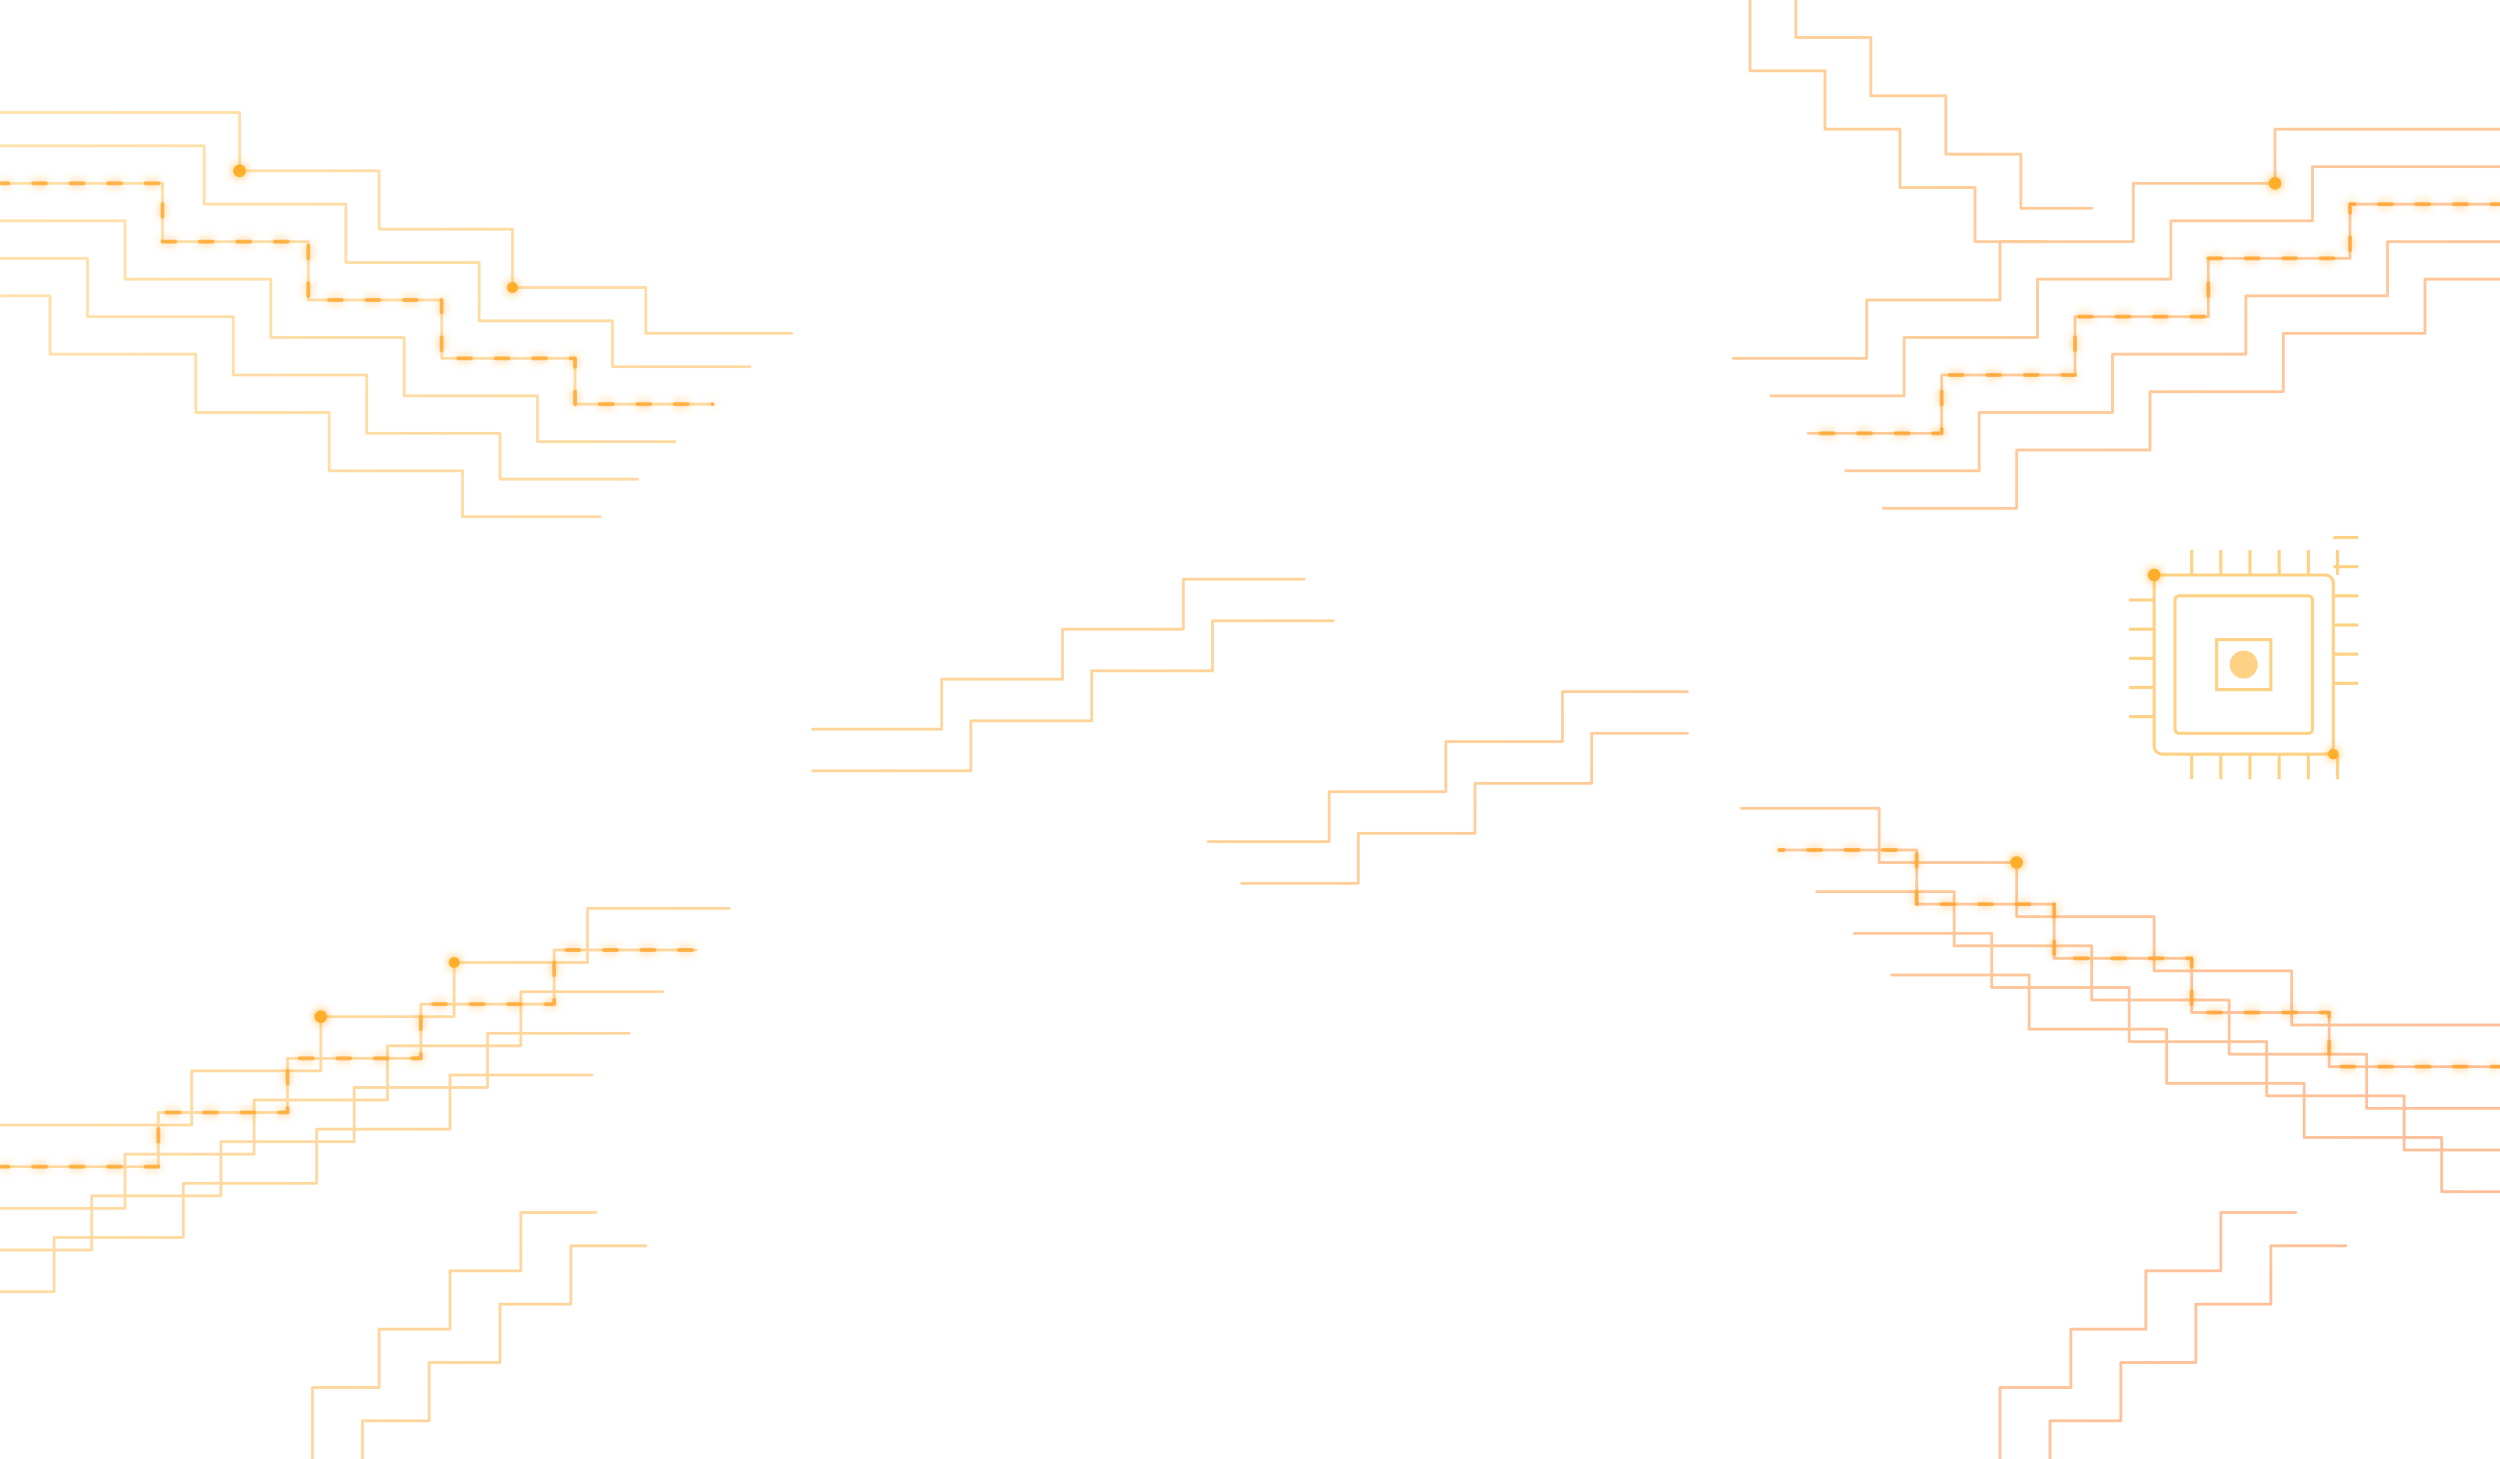
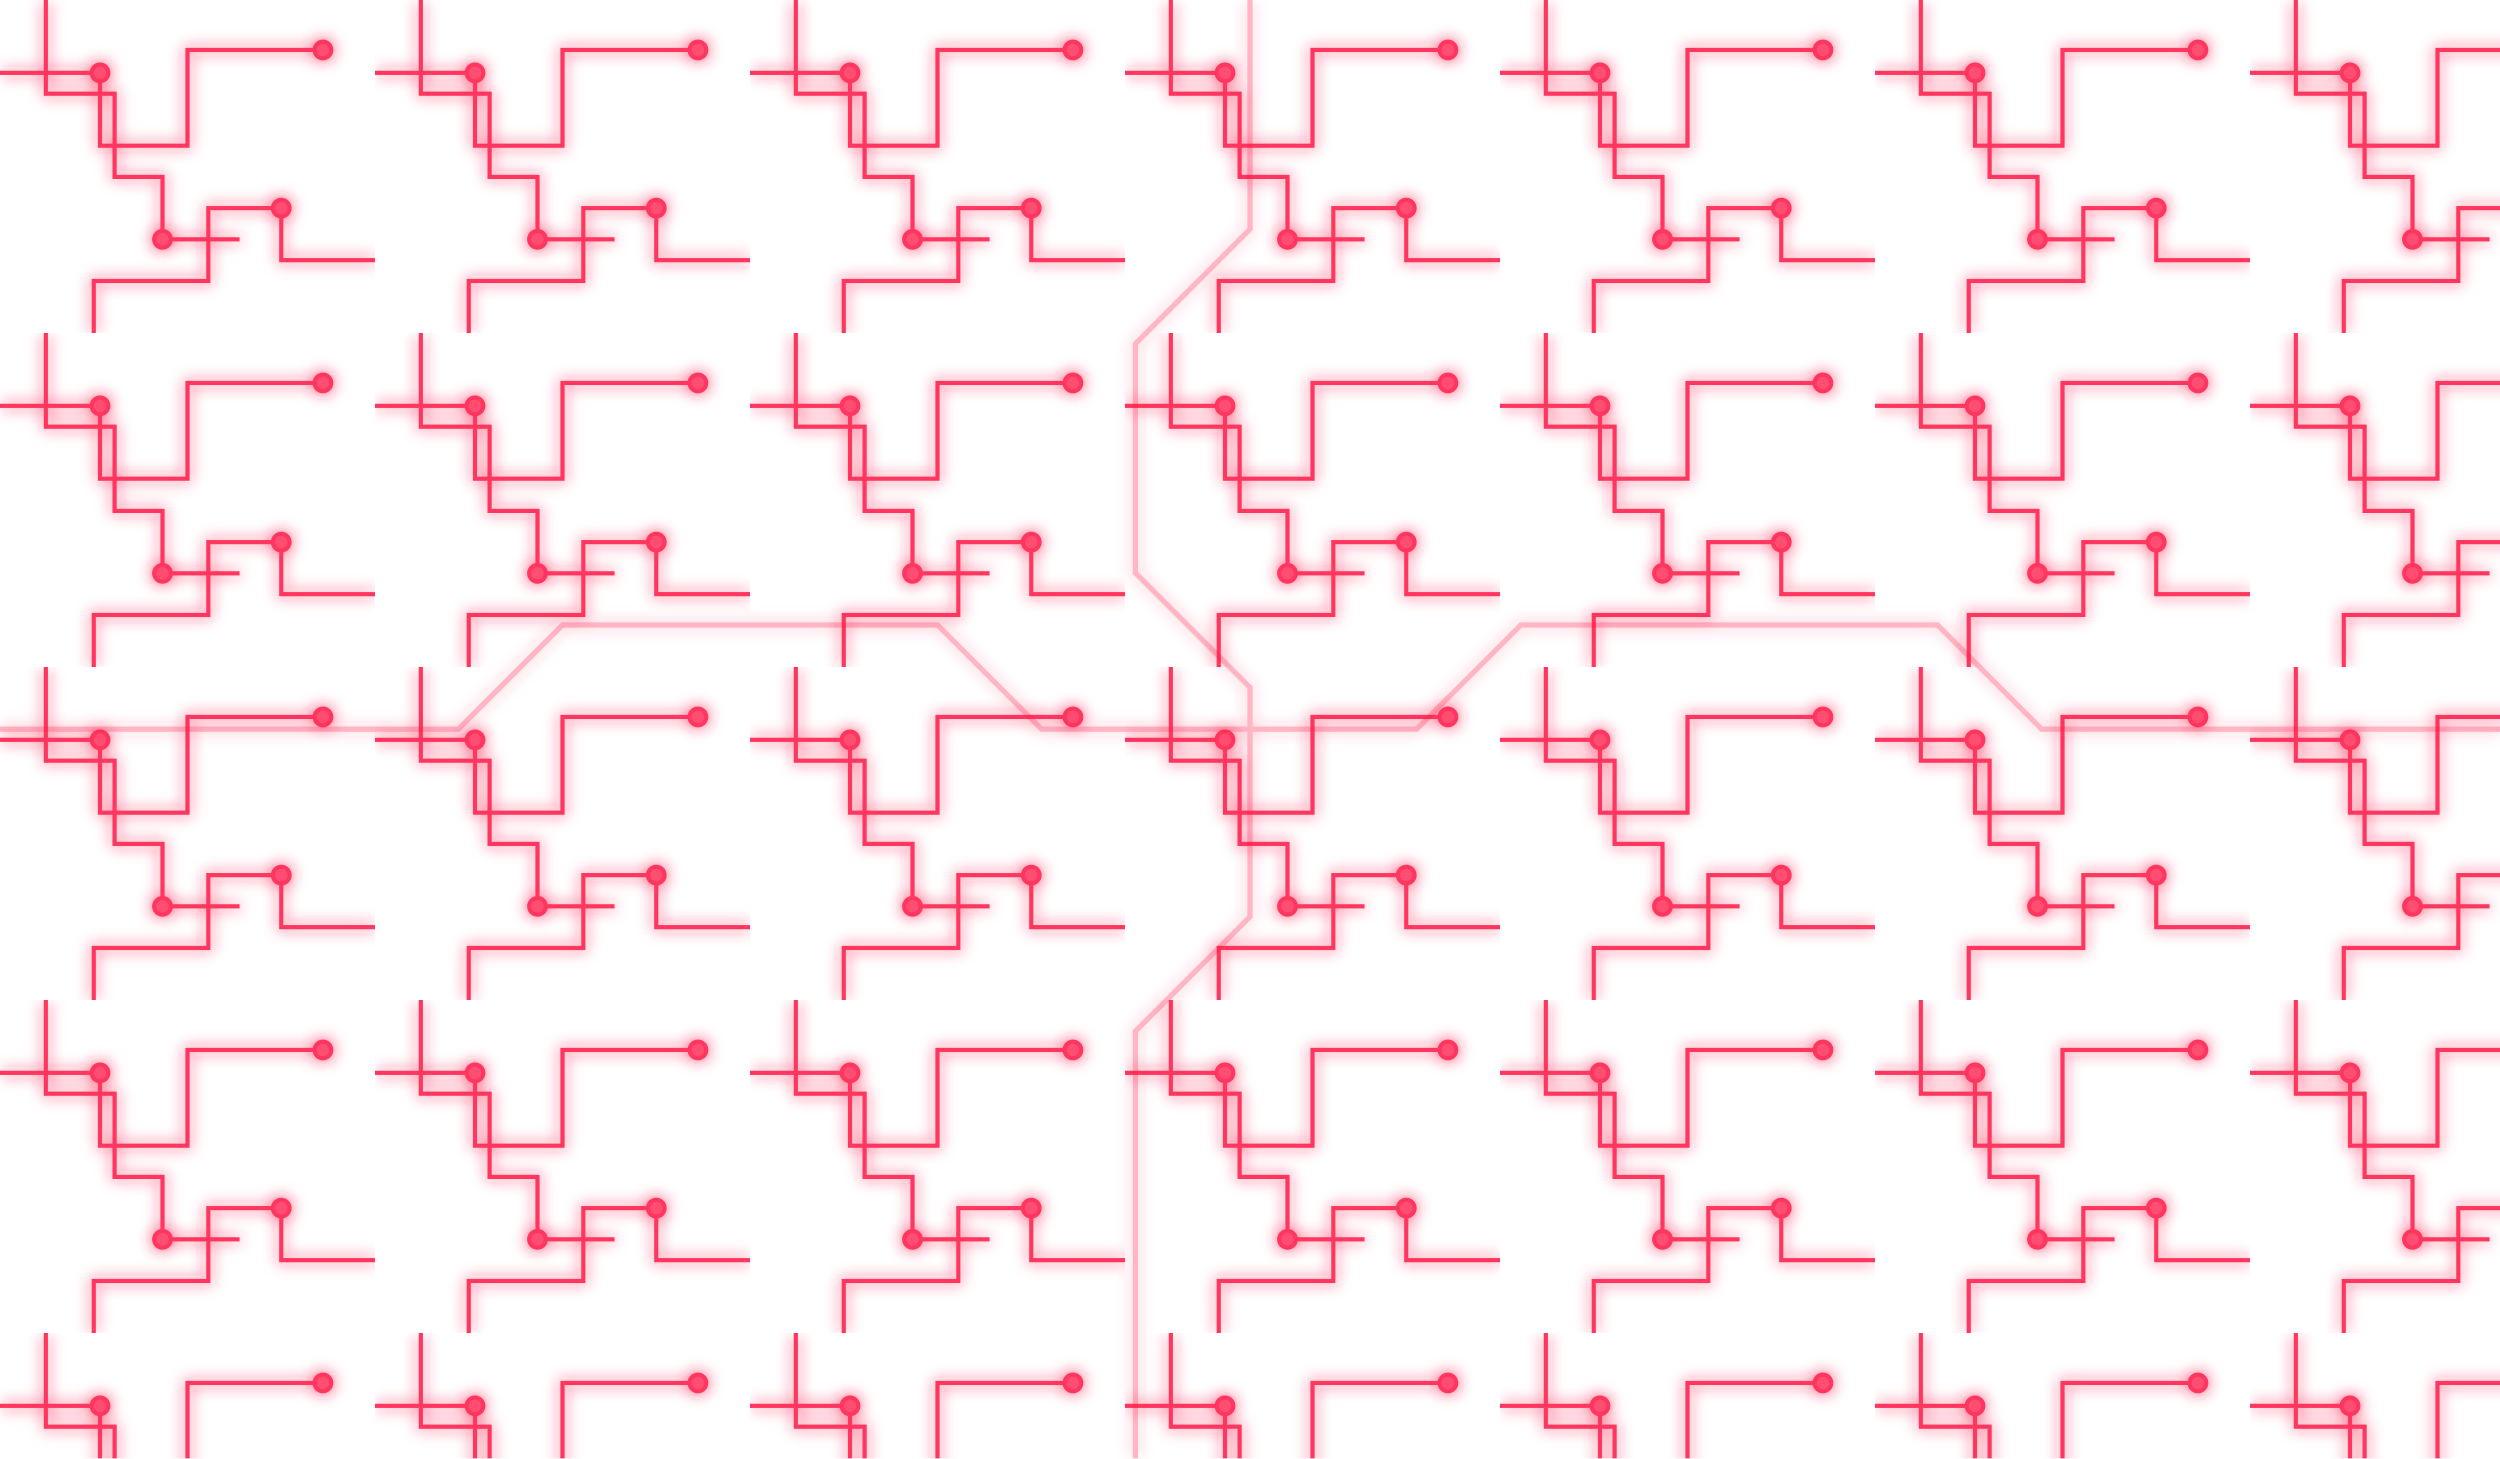
- <svg xmlns="http://www.w3.org/2000/svg" width="1200" height="700" viewBox="0 0 1200 700" fill="none">
+ <svg xmlns="http://www.w3.org/2000/svg" viewBox="0 0 1200 700">
  <defs>
-     <filter id="g" x="-25%" y="-25%" width="150%" height="150%">
-       <feGaussianBlur stdDeviation="2.4" result="b" />
+     <filter id="glow">
+       <feGaussianBlur stdDeviation="3.5" result="blur" />
      <feMerge>
-         <feMergeNode in="b" />
+         <feMergeNode in="blur" />
        <feMergeNode in="SourceGraphic" />
      </feMerge>
    </filter>
-     <linearGradient id="s" x1="0" y1="0" x2="1200" y2="700" gradientUnits="userSpaceOnUse">
-       <stop stop-color="#ffb72f" />
-       <stop offset=".45" stop-color="#ff9100" />
-       <stop offset="1" stop-color="#ff5800" />
-     </linearGradient>
+     <pattern id="board" width="180" height="160" patternUnits="userSpaceOnUse">
+       <g fill="none" stroke="#ff1744" stroke-width="2" opacity=".86" filter="url(#glow)">
+         <path d="M0 35H48V70H90V24H155M180 125H135V100H100V135H45V160M22 0V45H55V85H78V115H115" />
+         <circle cx="48" cy="35" r="4" fill="#ff315b" />
+         <circle cx="155" cy="24" r="4" fill="#ff315b" />
+         <circle cx="135" cy="100" r="4" fill="#ff315b" />
+         <circle cx="78" cy="115" r="4" fill="#ff315b" />
+       </g>
+     </pattern>
  </defs>
-   <g stroke="url(#s)" stroke-width="1.35" stroke-linecap="round" stroke-linejoin="round" opacity=".4">
-     <path d="M-20 54H115V82H182V110H246V138H310V160H380" />
-     <path d="M-20 70H98V98H166V126H230V154H294V176H360" />
-     <path d="M-20 88H78V116H148V144H212V172H276V194H342" />
-     <path d="M-20 106H60V134H130V162H194V190H258V212H324" />
-     <path d="M-20 124H42V152H112V180H176V208H240V230H306" />
-     <path d="M-20 142H24V170H94V198H158V226H222V248H288" />
-     <path d="M-20 540H92V514H154V488H218V462H282V436H350" />
-     <path d="M-20 560H76V534H138V508H202V482H266V456H334" />
-     <path d="M-20 580H60V554H122V528H186V502H250V476H318" />
-     <path d="M-20 600H44V574H106V548H170V522H234V496H302" />
-     <path d="M-20 620H26V594H88V568H152V542H216V516H284" />
-     <path d="M150 720V666H182V638H216V610H250V582H286" />
-     <path d="M174 720V682H206V654H240V626H274V598H310" />
-     <path d="M1220 62H1092V88H1024V116H960V144H896V172H832" />
-     <path d="M1220 80H1110V106H1042V134H978V162H914V190H850" />
-     <path d="M1220 98H1128V124H1060V152H996V180H932V208H868" />
-     <path d="M1220 116H1146V142H1078V170H1014V198H950V226H886" />
-     <path d="M1220 134H1164V160H1096V188H1032V216H968V244H904" />
-     <path d="M1220 492H1100V466H1034V440H968V414H902V388H836" />
-     <path d="M1220 512H1118V486H1052V460H986V434H920V408H854" />
-     <path d="M1220 532H1136V506H1070V480H1004V454H938V428H872" />
-     <path d="M1220 552H1154V526H1088V500H1022V474H956V448H890" />
-     <path d="M1220 572H1172V546H1106V520H1040V494H974V468H908" />
-     <path d="M840 -16V34H876V62H912V90H948V116H982" />
-     <path d="M862 -16V18H898V46H934V74H970V100H1004" />
-     <path d="M960 720V666H994V638H1030V610H1066V582H1102" />
-     <path d="M984 720V682H1018V654H1054V626H1090V598H1126" />
-     <path d="M390 350H452V326H510V302H568V278H626" />
-     <path d="M390 370H466V346H524V322H582V298H640" />
-     <path d="M810 332H750V356H694V380H638V404H580" />
-     <path d="M810 352H764V376H708V400H652V424H596" />
-   </g>
-   <g stroke="#ff9d13" stroke-width="1.9" stroke-linecap="round" stroke-linejoin="round" opacity=".68" filter="url(#g)">
-     <path d="M-20 88H78V116H148V144H212V172H276V194H342" stroke-dasharray="6 12" />
-     <path d="M-20 560H76V534H138V508H202V482H266V456H334" stroke-dasharray="6 12" />
-     <path d="M1220 98H1128V124H1060V152H996V180H932V208H868" stroke-dasharray="6 12" />
-     <path d="M1220 512H1118V486H1052V460H986V434H920V408H854" stroke-dasharray="6 12" />
-   </g>
-   <g stroke="#ff9f00" stroke-width="1.5" opacity=".48">
-     <rect x="1034" y="276" width="86" height="86" rx="4" />
-     <rect x="1044" y="286" width="66" height="66" rx="2" />
-     <path d="M1052 264v12m14-12v12m14-12v12m14-12v12m14-12v12m14-12v12M1052 362v12m14-12v12m14-12v12m14-12v12m14-12v12m14-12v12M1022 288h12m-12 14h12m-12 14h12m-12 14h12m-12 14h12m86-86h12m-12 14h12m-12 14h12m-12 14h12m-12 14h12m-12 14h12" />
-     <path d="M1064 307h26v24h-26z" />
-     <circle cx="1077" cy="319" r="6" fill="#ff9f00" />
-   </g>
-   <g fill="#ffae2b" filter="url(#g)">
-     <circle cx="115" cy="82" r="3" />
-     <circle cx="246" cy="138" r="2.6" />
-     <circle cx="154" cy="488" r="3" />
-     <circle cx="218" cy="462" r="2.6" />
-     <circle cx="1092" cy="88" r="3" />
-     <circle cx="968" cy="414" r="3" />
-     <circle cx="1034" cy="276" r="3" />
-     <circle cx="1120" cy="362" r="2.5" />
+   <rect width="1200" height="700" fill="url(#board)" />
+   <g fill="none" stroke="#ff1744" stroke-width="2.5" opacity=".32" filter="url(#glow)">
+     <path d="M0 350H220l50-50h180l50 50h180l50-50h200l50 50h220" />
+     <path d="M600 0v110l-55 55v110l55 55v110l-55 55v205" />
  </g>
</svg>
